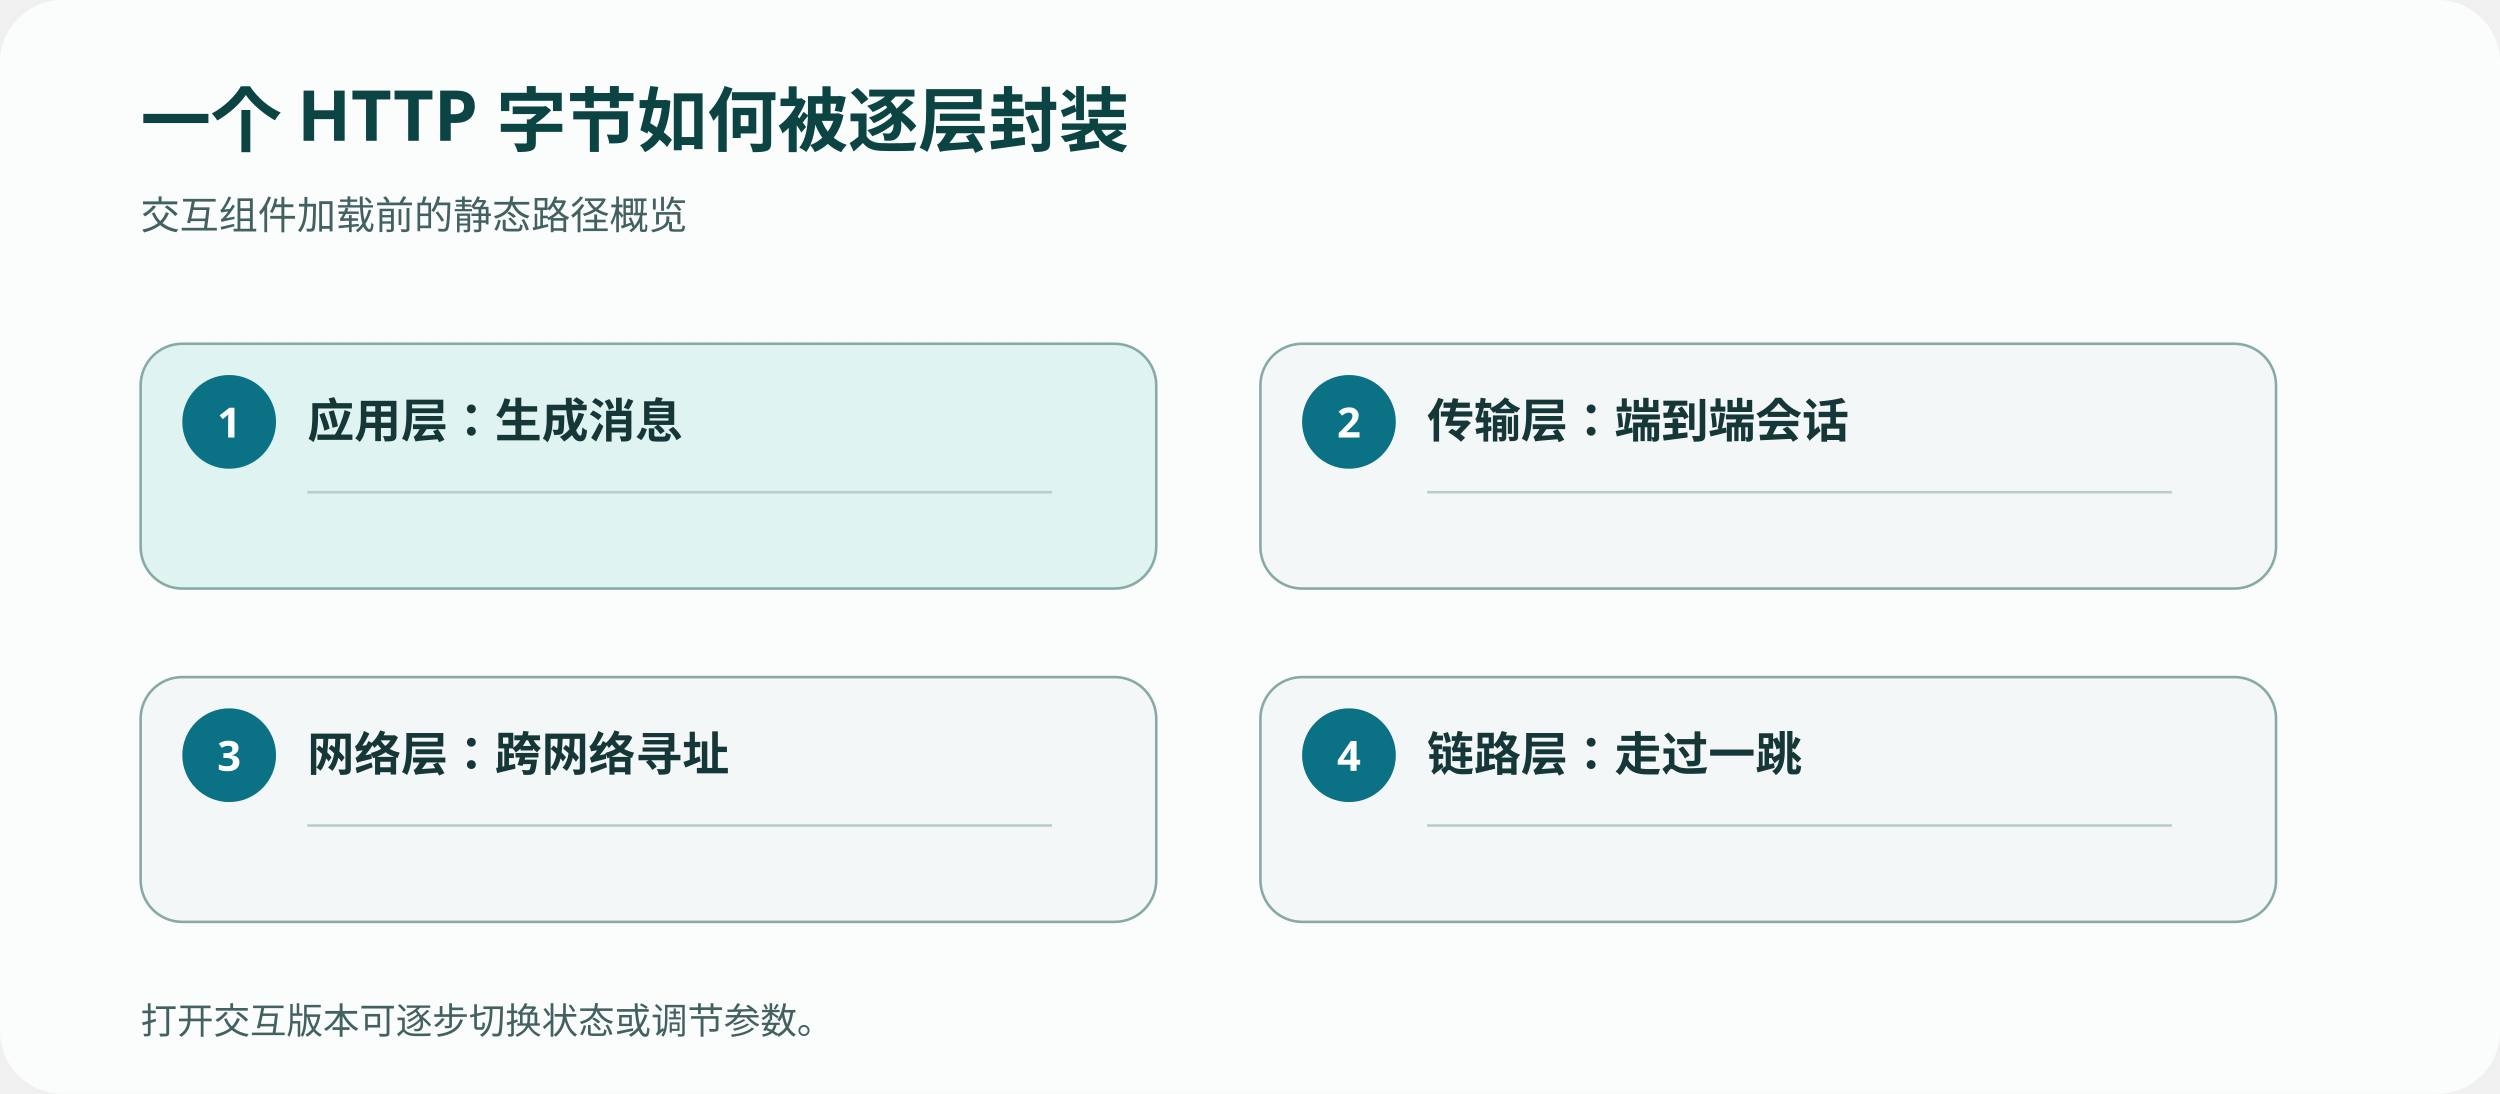
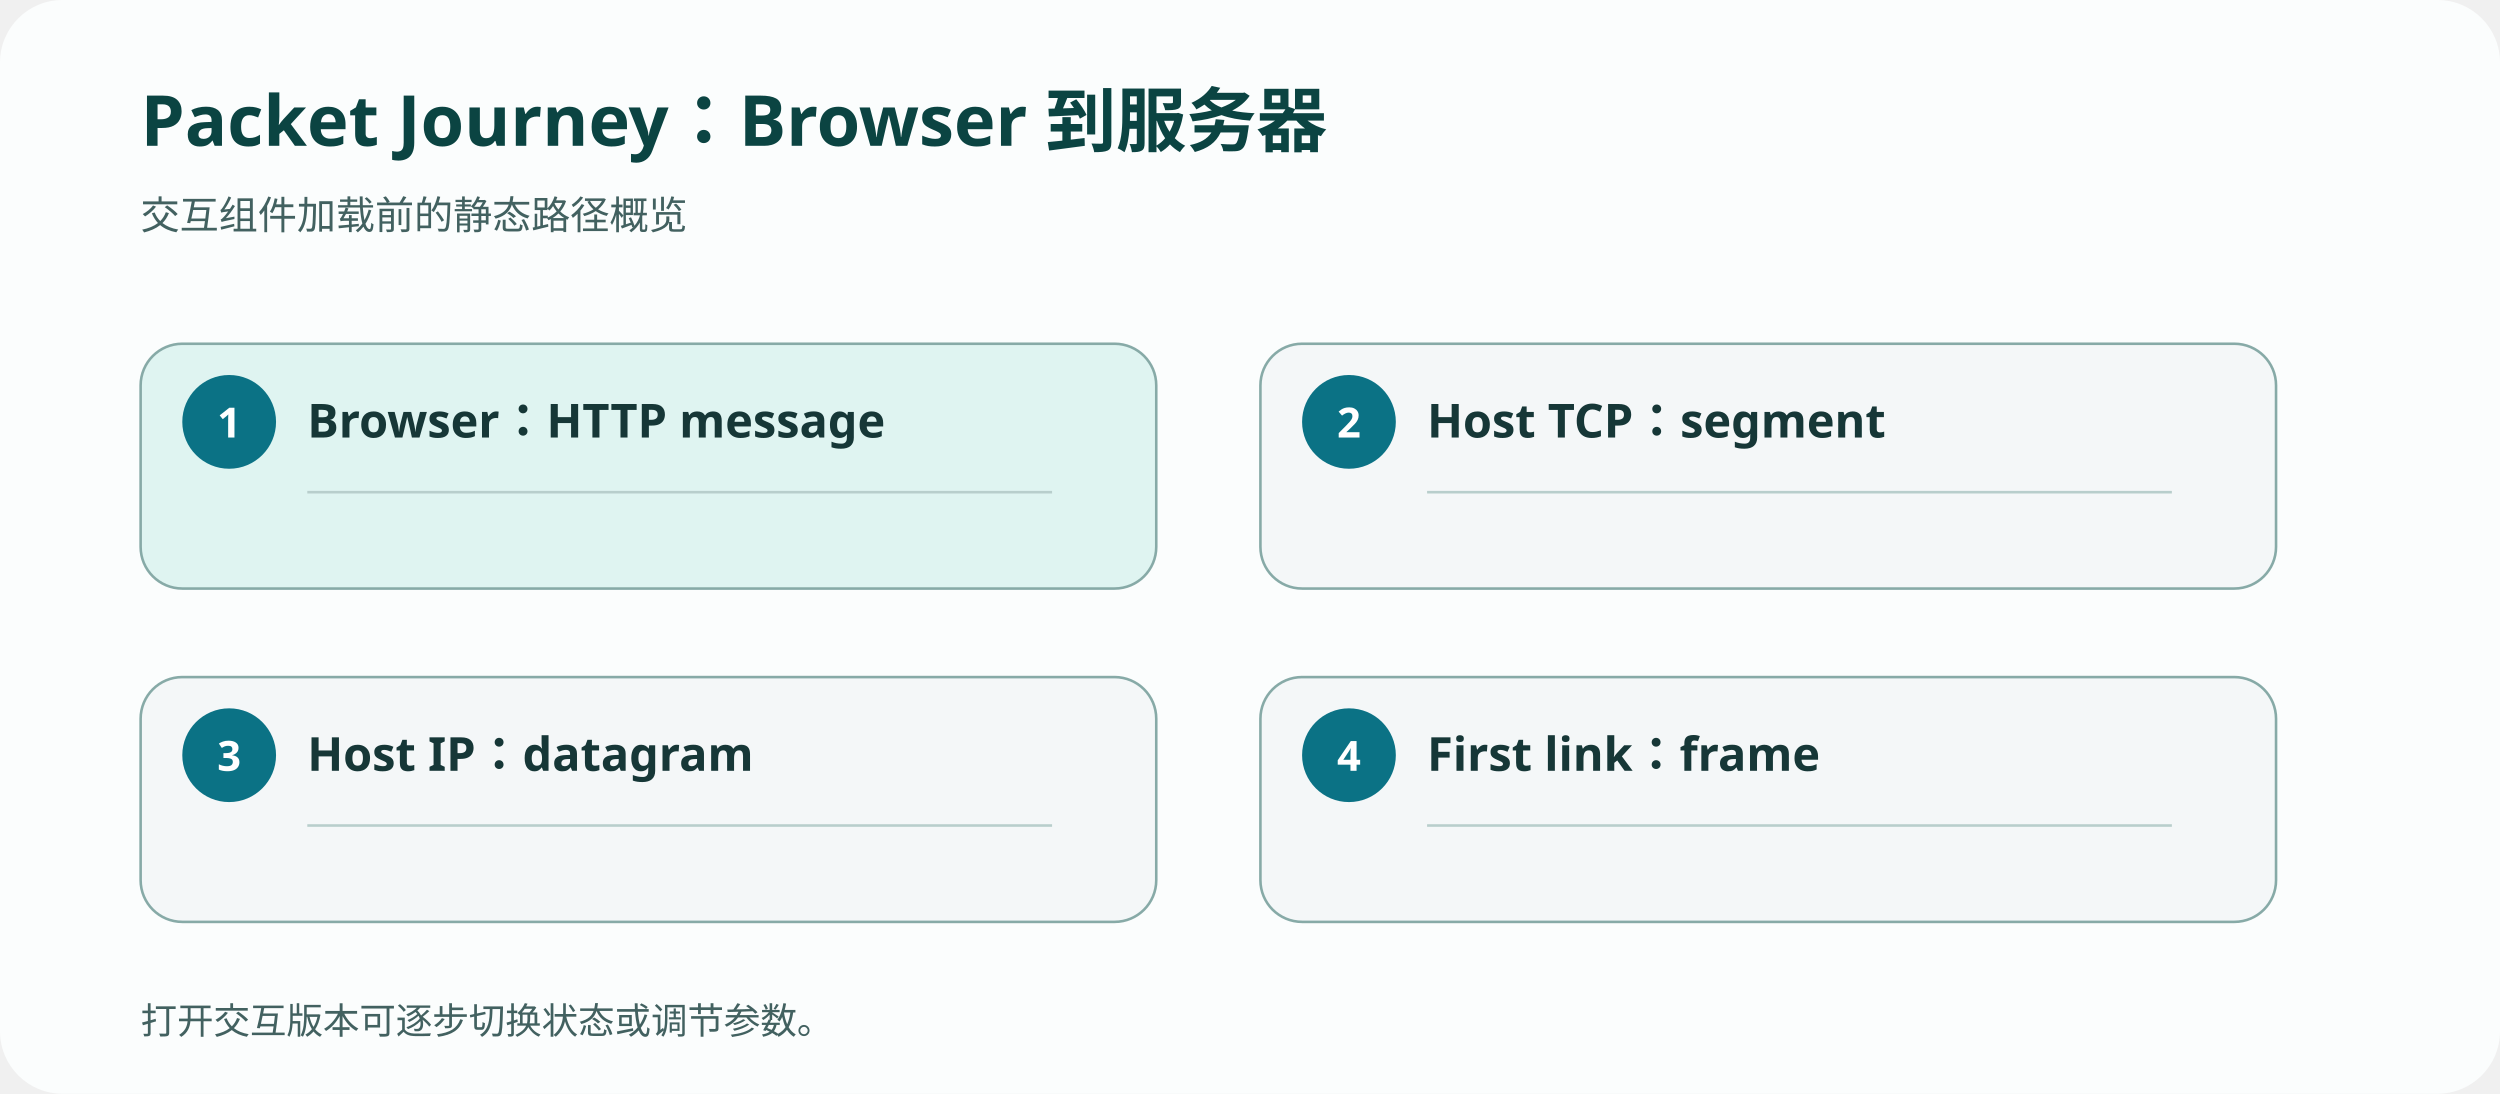
<svg xmlns="http://www.w3.org/2000/svg" width="960" height="420" viewBox="0 0 960 420" role="img" aria-labelledby="title desc">
  <rect width="960" height="420" rx="24" fill="#fbfdfd" />
-   <text x="54" y="56" fill="#0b4442" font-family="system-ui,sans-serif" font-size="27" font-weight="750">一个 HTTP 字节如何被逐层封装</text>
+   <text x="54" y="56" fill="#0b4442" font-family="system-ui,sans-serif" font-size="27" font-weight="750">Packet Journey：Browser 到服务器</text>
  <text x="54" y="88" fill="#426160" font-family="system-ui,sans-serif" font-size="15">交互组件加载前的静态路径概览</text>
  <g font-family="system-ui,sans-serif">
    <g transform="translate(54 132)">
      <rect width="390" height="94" rx="16" fill="#dff4f1" stroke="#87aaa7" />
      <circle cx="34" cy="30" r="18" fill="#0b7285" />
      <text x="34" y="36" text-anchor="middle" fill="white" font-size="16" font-weight="700">1</text>
-       <text x="64" y="36" fill="#163737" font-size="18" font-weight="650">应用层：生成消息</text>
+       <text x="64" y="36" fill="#163737" font-size="18" font-weight="650">Browser：HTTP message</text>
      <path d="M64 57 H350" stroke="#b8cecc" />
    </g>
    <g transform="translate(484 132)">
      <rect width="390" height="94" rx="16" fill="#f4f7f8" stroke="#87aaa7" />
      <circle cx="34" cy="30" r="18" fill="#0b7285" />
      <text x="34" y="36" text-anchor="middle" fill="white" font-size="16" font-weight="700">2</text>
-       <text x="64" y="36" fill="#163737" font-size="18" font-weight="650">传输层：端到端会话</text>
+       <text x="64" y="36" fill="#163737" font-size="18" font-weight="650">Host TCP：segment</text>
      <path d="M64 57 H350" stroke="#b8cecc" />
    </g>
    <g transform="translate(54 260)">
      <rect width="390" height="94" rx="16" fill="#f4f7f8" stroke="#87aaa7" />
      <circle cx="34" cy="30" r="18" fill="#0b7285" />
      <text x="34" y="36" text-anchor="middle" fill="white" font-size="16" font-weight="700">3</text>
-       <text x="64" y="36" fill="#163737" font-size="18" font-weight="650">网络层：跨网络寻址</text>
+       <text x="64" y="36" fill="#163737" font-size="18" font-weight="650">Host IP：datagram</text>
      <path d="M64 57 H350" stroke="#b8cecc" />
    </g>
    <g transform="translate(484 260)">
      <rect width="390" height="94" rx="16" fill="#f4f7f8" stroke="#87aaa7" />
      <circle cx="34" cy="30" r="18" fill="#0b7285" />
      <text x="34" y="36" text-anchor="middle" fill="white" font-size="16" font-weight="700">4</text>
-       <text x="64" y="36" fill="#163737" font-size="18" font-weight="650">链路层：走过一跳</text>
+       <text x="64" y="36" fill="#163737" font-size="18" font-weight="650">First link：frame</text>
      <path d="M64 57 H350" stroke="#b8cecc" />
    </g>
  </g>
  <text x="54" y="397" fill="#426160" font-family="system-ui,sans-serif" font-size="14">打开交互版本可逐步切换状态或调节参数。</text>
</svg>
